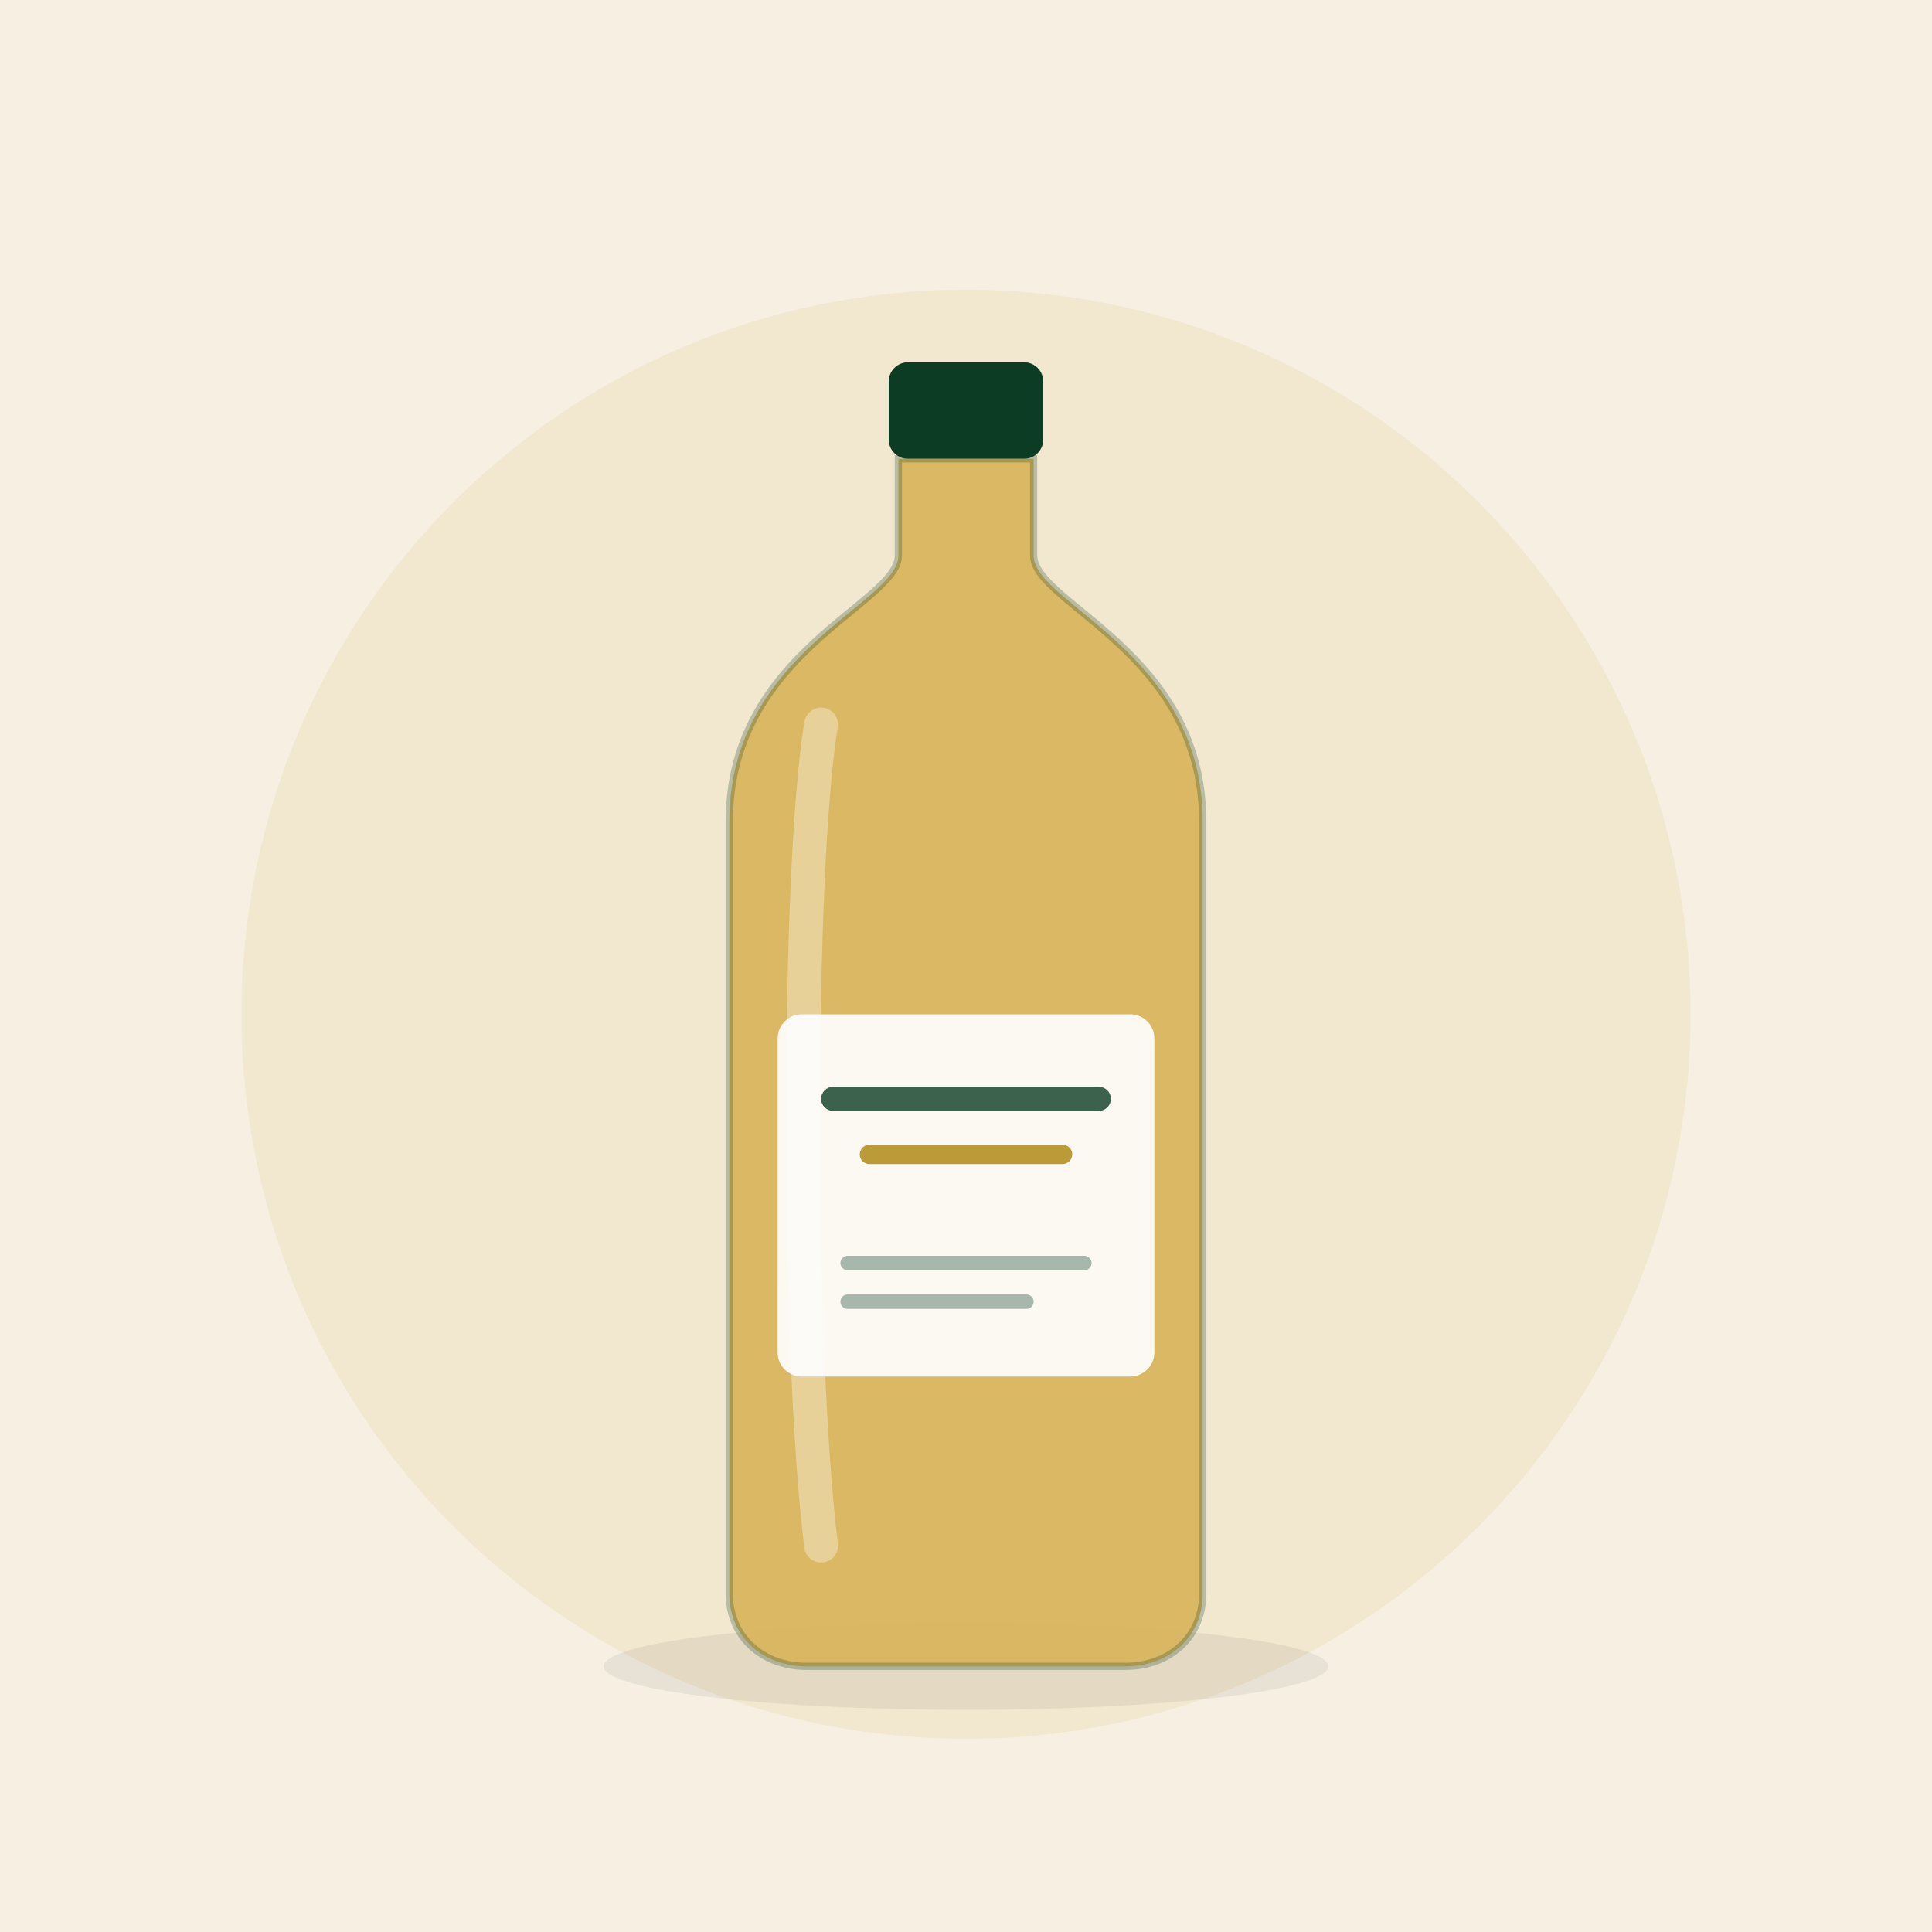
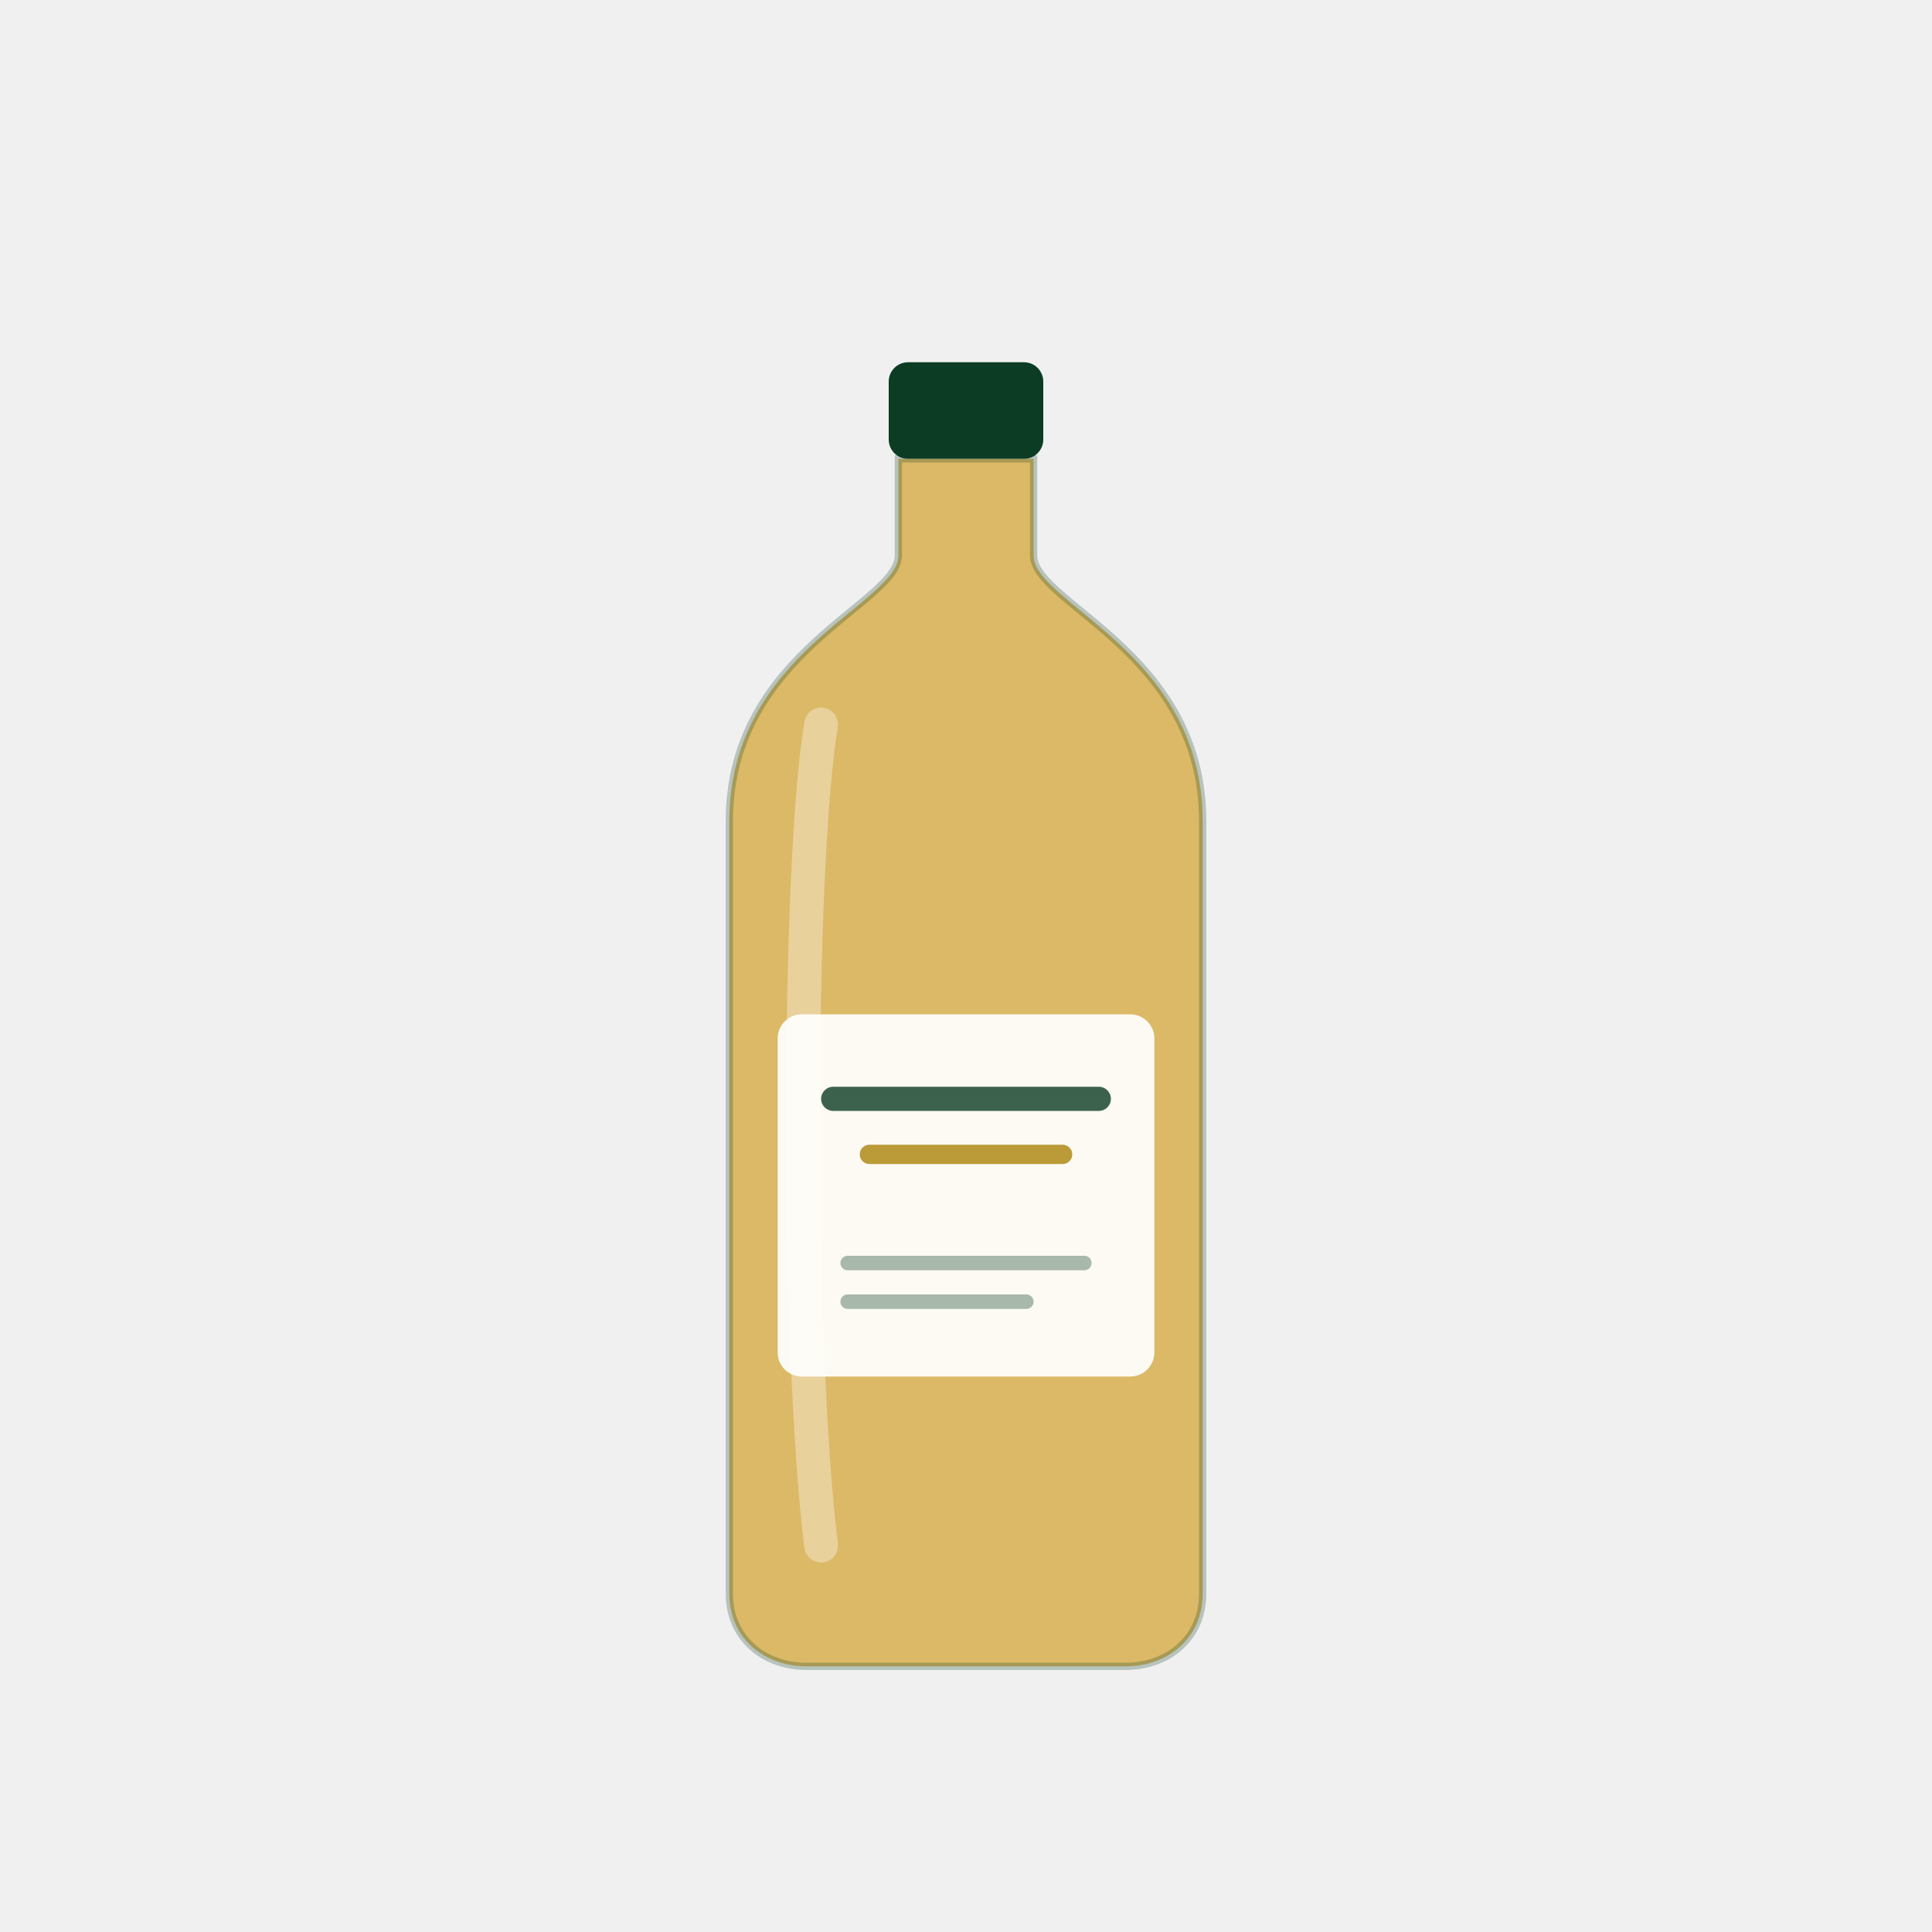
<svg xmlns="http://www.w3.org/2000/svg" viewBox="0 0 800 800" width="800" height="800">
-   <rect width="800" height="800" fill="#F6EFE2" />
-   <circle cx="400" cy="420" r="300" fill="#D9B45A" opacity=".14" />
-   <ellipse cx="400" cy="690" rx="150" ry="18" fill="#000" opacity=".06" />
  <rect x="368" y="150" width="64" height="40" rx="8" fill="#0C3C24" />
  <path d="M372 190h56v40c0 20 70 40 70 110v320c0 18-14 30-32 30H334c-18 0-32-12-32-30V340c0-70 70-90 70-110z" fill="#D9B45A" opacity=".92" />
  <path d="M372 190h56v40c0 20 70 40 70 110v320c0 18-14 30-32 30H334c-18 0-32-12-32-30V340c0-70 70-90 70-110z" fill="none" stroke="#0C3C24" stroke-opacity=".25" stroke-width="3" />
  <rect x="322" y="420" width="156" height="150" rx="10" fill="#fff" opacity=".92" />
  <rect x="340" y="450" width="120" height="10" rx="5" fill="#0C3C24" opacity=".8" />
  <rect x="356" y="474" width="88" height="8" rx="4" fill="#B49024" opacity=".9" />
  <rect x="348" y="520" width="104" height="6" rx="3" fill="#0C3C24" opacity=".35" />
  <rect x="348" y="536" width="80" height="6" rx="3" fill="#0C3C24" opacity=".35" />
  <path d="M340 300c-10 60-10 260 0 340" stroke="#fff" stroke-opacity=".35" stroke-width="14" stroke-linecap="round" fill="none" />
</svg>
